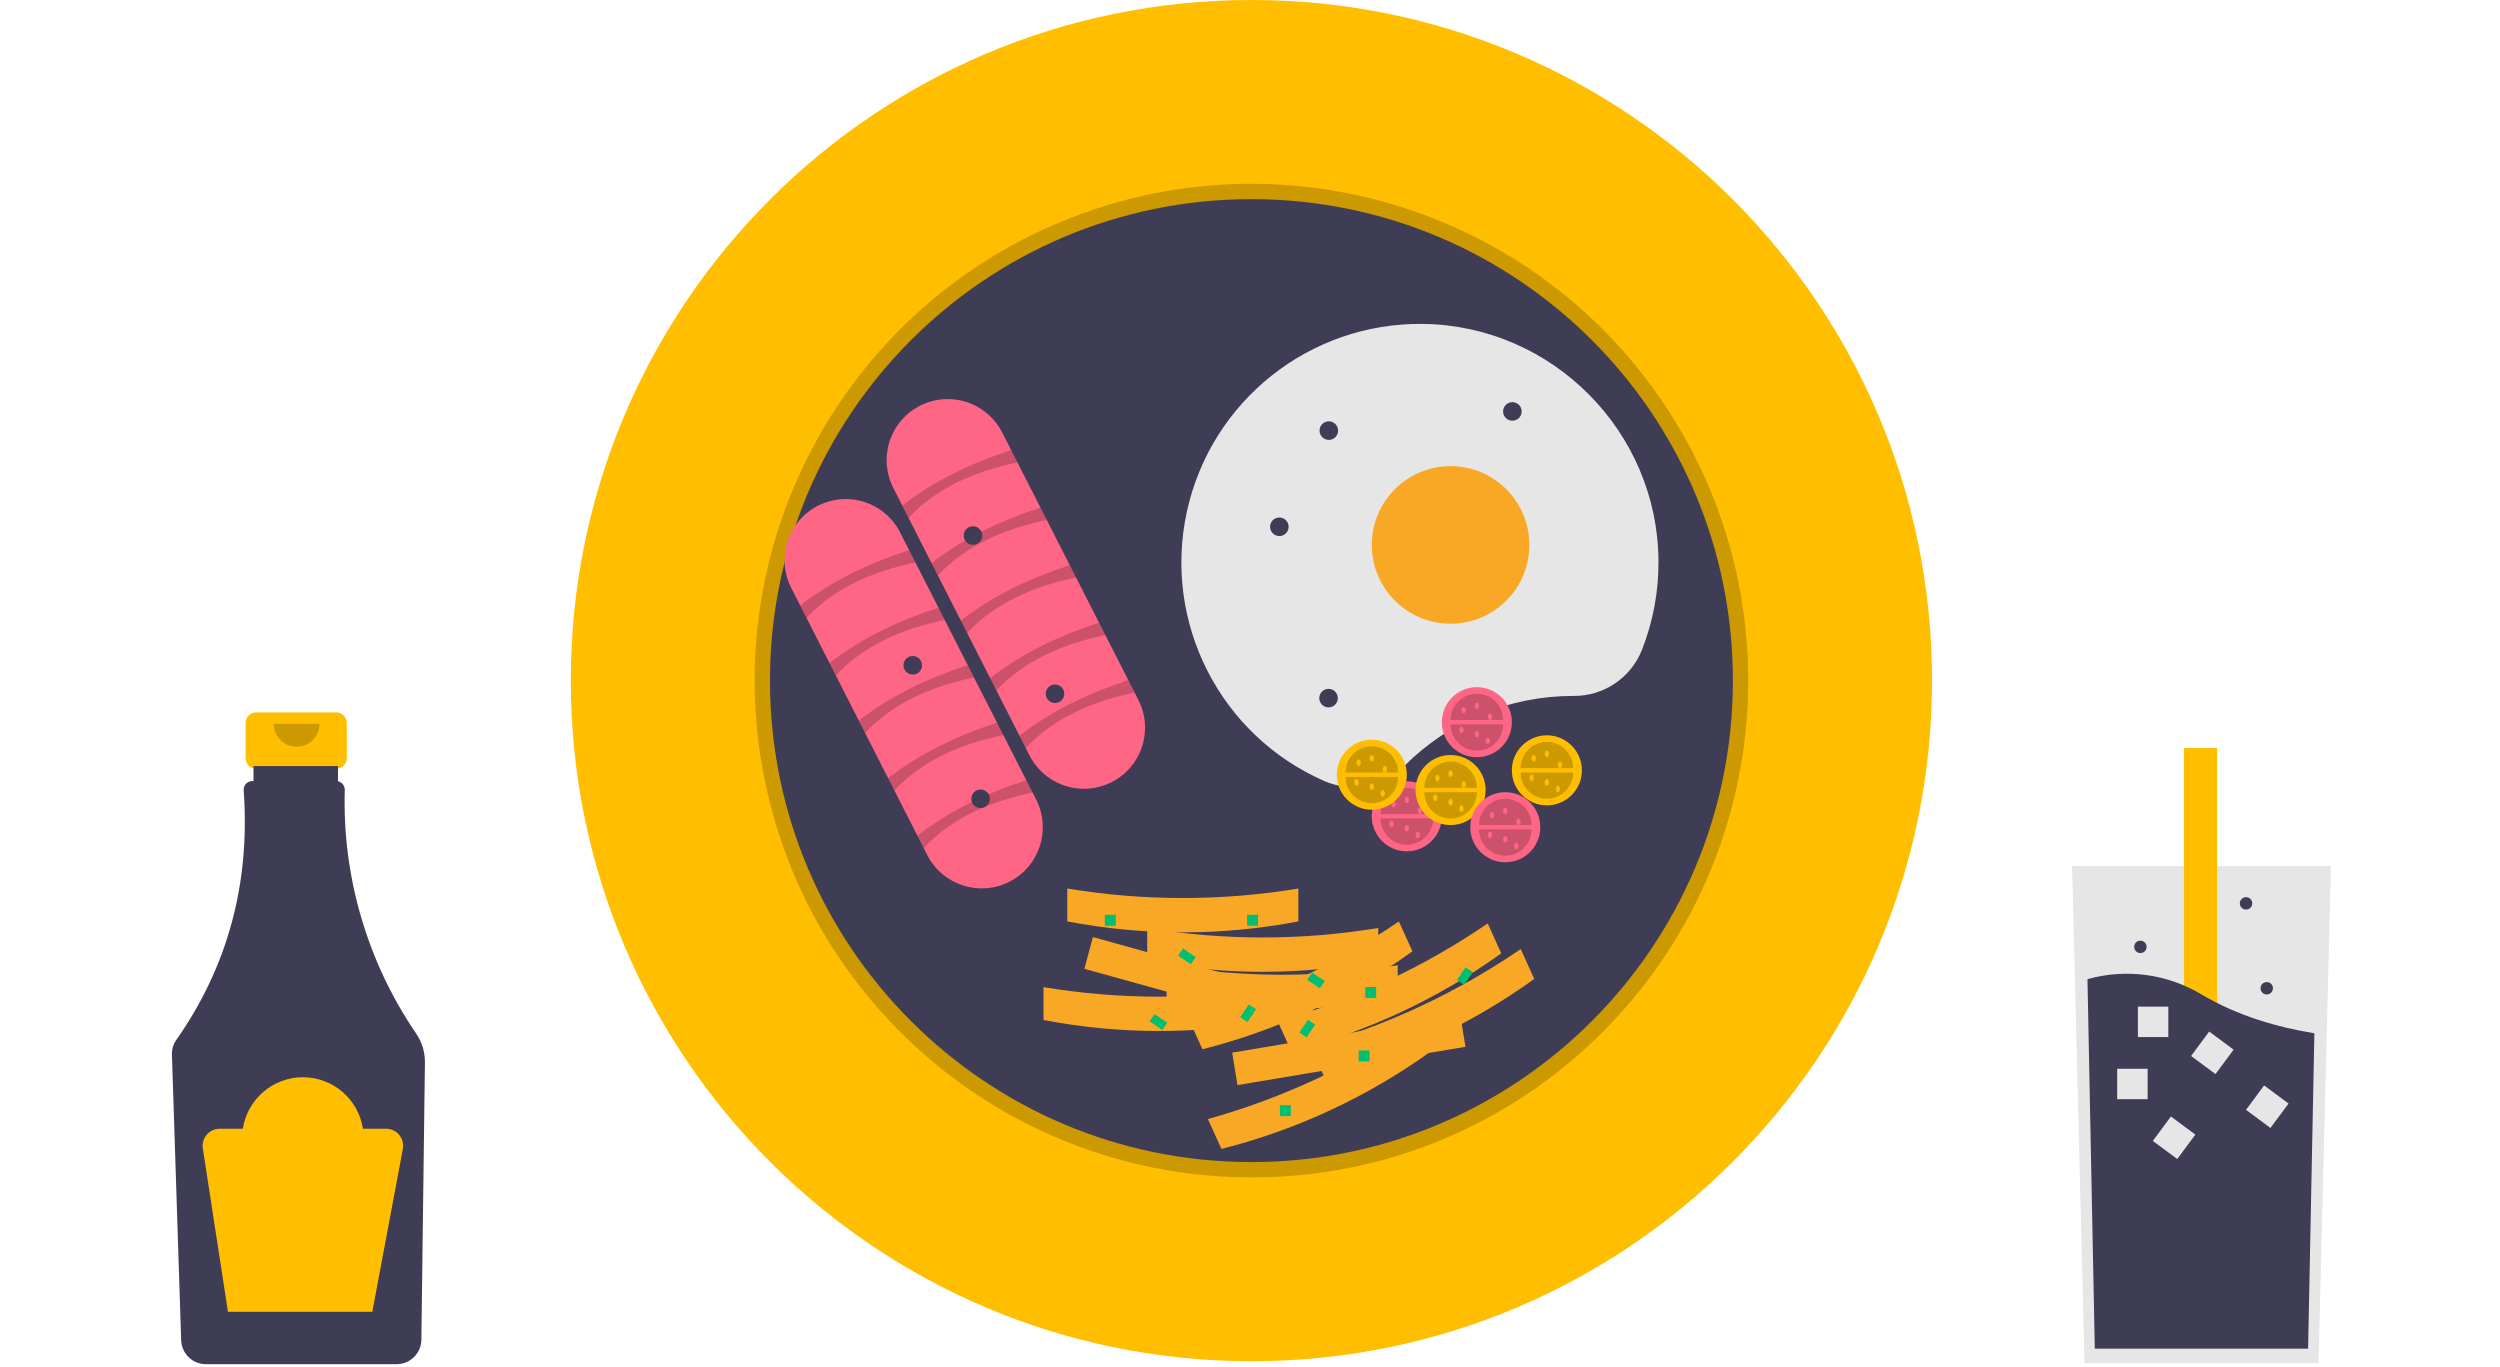
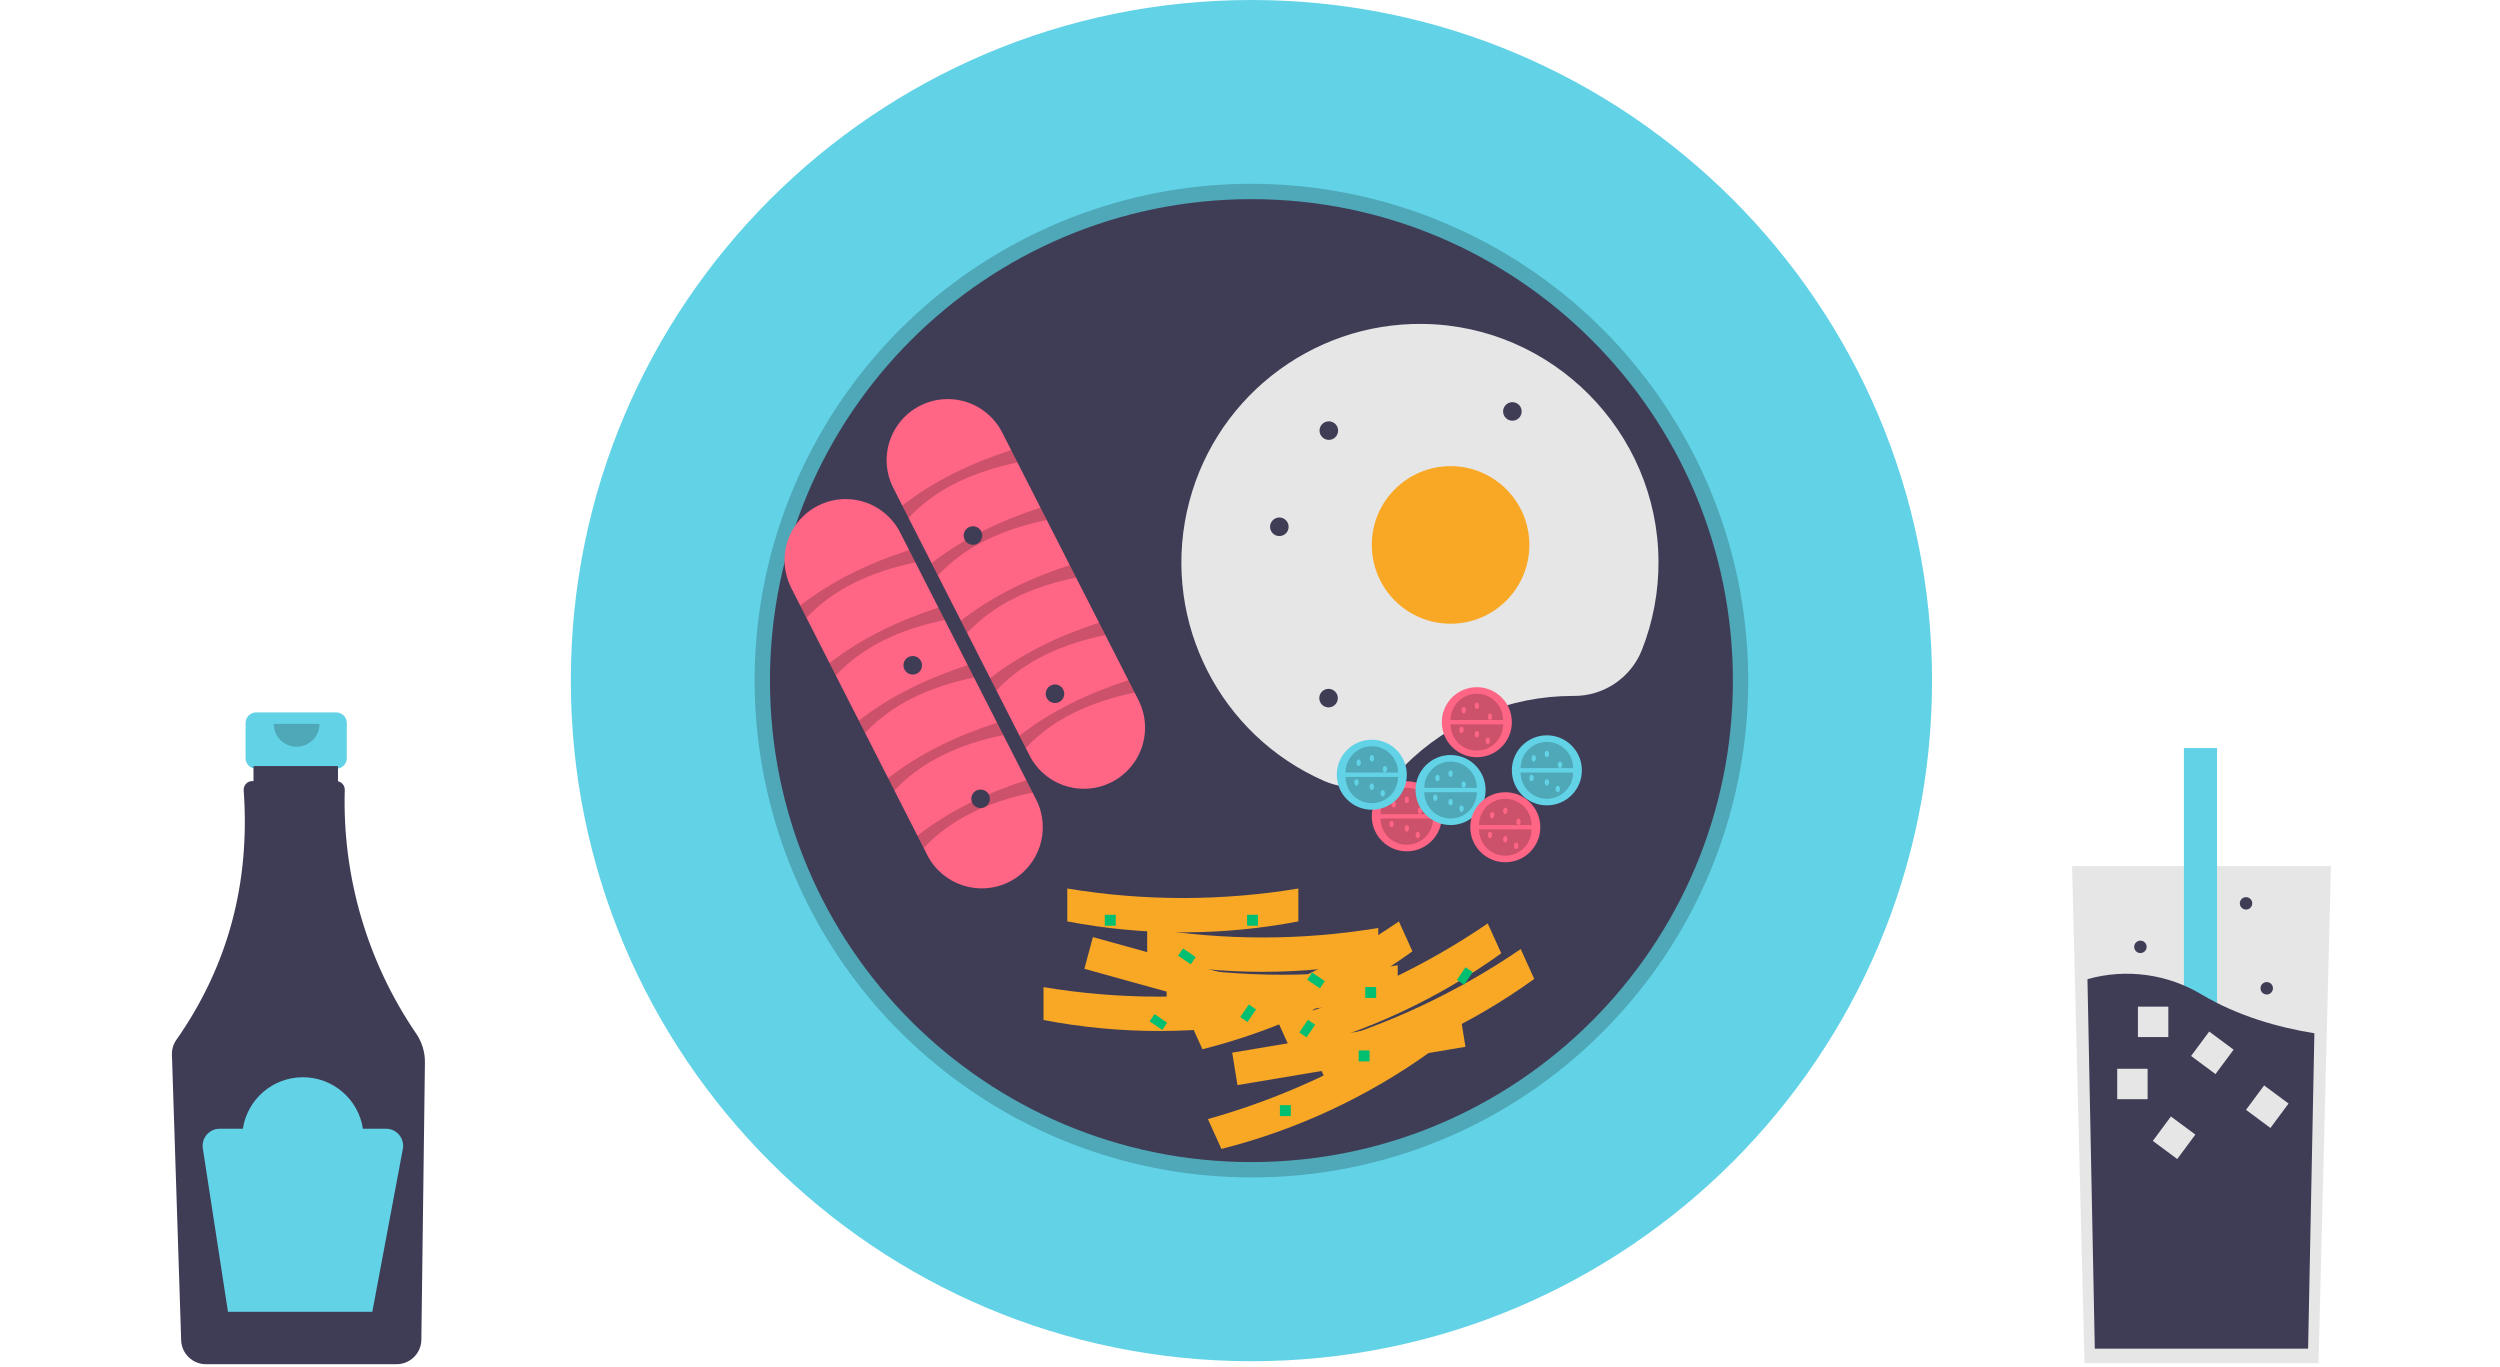
<svg xmlns="http://www.w3.org/2000/svg" data-name="Layer 1" width="888" height="485.489" viewBox="0 0 888 485.489">
-   <path d="M275.412,460.3H246.993a3.768,3.768,0,0,0-3.768,3.768v12.474a3.768,3.768,0,0,0,3.768,3.768h4.709V499h19V480.31h4.709a3.768,3.768,0,0,0,3.768-3.768V464.068A3.768,3.768,0,0,0,275.412,460.3Z" transform="translate(-156 -207.2555)" fill="#ffbf00" />
+   <path d="M275.412,460.3H246.993a3.768,3.768,0,0,0-3.768,3.768v12.474a3.768,3.768,0,0,0,3.768,3.768h4.709V499h19V480.31h4.709a3.768,3.768,0,0,0,3.768-3.768V464.068A3.768,3.768,0,0,0,275.412,460.3Z" transform="translate(-156 -207.2555)" fill="#62d2e6" />
  <path d="M303.877,574.461a146.105,146.105,0,0,1-25.418-86.624,3.081,3.081,0,0,0-2.405-3.075V479.372H246.039v5.315h-.414a3.08,3.08,0,0,0-3.067,3.308q3.547,49.442-23.954,88.677a8.487,8.487,0,0,0-1.536,5.144l3.282,101.518a8.788,8.788,0,0,0,8.713,8.482h67.887a8.791,8.791,0,0,0,8.718-8.632l1.265-98.566A17.789,17.789,0,0,0,303.877,574.461Z" transform="translate(-156 -207.2555)" fill="#3f3d56" />
  <path d="M269.488,464.365a8.129,8.129,0,0,1-16.258,0" transform="translate(-156 -207.2555)" opacity="0.2" />
-   <path d="M293.13,608.182h-8.221a21.576,21.576,0,0,0-42.649,0h-8.221a6.067,6.067,0,0,0-5.996,6.989l8.929,58.041h51.274l10.846-57.846A6.067,6.067,0,0,0,293.13,608.182Z" transform="translate(-156 -207.2555)" fill="#ffbf00" />
+   <path d="M293.13,608.182h-8.221a21.576,21.576,0,0,0-42.649,0h-8.221a6.067,6.067,0,0,0-5.996,6.989l8.929,58.041h51.274l10.846-57.846A6.067,6.067,0,0,0,293.13,608.182Z" transform="translate(-156 -207.2555)" fill="#62d2e6" />
  <polygon points="827.952 307.634 825.98 386.448 823.538 484.181 740.414 484.181 737.552 369.675 736 307.634 827.952 307.634" fill="#e6e6e6" />
-   <rect x="775.723" y="265.704" width="11.77" height="155.95" fill="#ffbf00" />
+   <rect x="775.723" y="265.704" width="11.77" height="155.95" fill="#62d2e6" />
  <path d="M978.067,574.275l-2.226,112.02H900.074l-2.608-131.244a51.634,51.634,0,0,1,40.827,5.615C950.952,568.154,965.173,572.184,978.067,574.275Z" transform="translate(-156 -207.2555)" fill="#3f3d56" />
  <rect x="752.031" y="379.63" width="10.8" height="10.8" fill="#e6e6e6" />
  <rect x="759.387" y="357.562" width="10.8" height="10.8" fill="#e6e6e6" />
  <rect x="936.424" y="575.816" width="10.8" height="10.8" transform="translate(375.5752 -653.9211) rotate(36.56259)" fill="#e6e6e6" />
  <rect x="955.937" y="594.951" width="10.8" height="10.8" transform="translate(390.8143 -661.7792) rotate(36.56259)" fill="#e6e6e6" />
  <rect x="922.834" y="605.986" width="10.8" height="10.8" transform="translate(390.873 -639.8885) rotate(36.56259)" fill="#e6e6e6" />
  <circle cx="805.148" cy="351.035" r="2.207" fill="#3f3d56" />
  <circle cx="760.275" cy="336.323" r="2.207" fill="#3f3d56" />
  <circle cx="797.792" cy="320.875" r="2.207" fill="#3f3d56" />
-   <circle cx="444.508" cy="241.754" r="241.754" fill="#ffbf00" />
+   <circle cx="444.508" cy="241.754" r="241.754" fill="#62d2e6" />
  <path d="M600.508,625.467a176.456,176.456,0,1,1,124.774-51.683A175.304,175.304,0,0,1,600.508,625.467Zm0-342.031c-91.298,0-165.574,74.276-165.574,165.574,0,91.298,74.276,165.574,165.574,165.574,91.298,0,165.574-74.277,165.574-165.574C766.082,357.711,691.806,283.435,600.508,283.435Z" transform="translate(-156 -207.2555)" opacity="0.2" />
  <circle cx="444.508" cy="241.754" r="171.016" fill="#3f3d56" />
  <path d="M473.327,380.627a21.704,21.704,0,1,1,38.681-19.698l48.316,94.878a21.704,21.704,0,1,1-38.681,19.698Z" transform="translate(-156 -207.2555)" fill="#ff6584" />
  <path d="M478.717,391.21l-2.23-4.379c11.129-8.647,24.198-15.007,38.681-19.698l2.23,4.379C501.722,374.776,488.386,380.817,478.717,391.21Z" transform="translate(-156 -207.2555)" opacity="0.2" />
  <path d="M489.123,411.645l-2.23-4.379c11.129-8.647,24.198-15.007,38.681-19.698l2.23,4.379C512.129,395.211,498.793,401.252,489.123,411.645Z" transform="translate(-156 -207.2555)" opacity="0.2" />
  <path d="M499.53,432.081l-2.23-4.379c11.129-8.647,24.198-15.007,38.681-19.698l2.23,4.379C522.535,415.647,509.199,421.688,499.53,432.081Z" transform="translate(-156 -207.2555)" opacity="0.2" />
  <path d="M509.936,452.516l-2.23-4.379c11.129-8.647,24.198-15.007,38.681-19.698l2.23,4.379C532.942,436.082,519.606,442.123,509.936,452.516Z" transform="translate(-156 -207.2555)" opacity="0.2" />
  <path d="M520.343,472.951l-2.23-4.379c11.129-8.647,24.198-15.007,38.681-19.698l2.23,4.379C543.349,456.517,530.013,462.558,520.343,472.951Z" transform="translate(-156 -207.2555)" opacity="0.2" />
  <path d="M437.079,416.146a21.704,21.704,0,1,1,38.681-19.698l48.316,94.878a21.704,21.704,0,0,1-38.681,19.698Z" transform="translate(-156 -207.2555)" fill="#ff6584" />
  <path d="M442.468,426.729l-2.23-4.379c11.129-8.647,24.198-15.007,38.681-19.698l2.23,4.379C465.474,410.295,452.138,416.336,442.468,426.729Z" transform="translate(-156 -207.2555)" opacity="0.2" />
  <path d="M452.875,447.164l-2.23-4.379c11.129-8.647,24.198-15.007,38.681-19.698l2.23,4.379C475.881,430.73,462.544,436.771,452.875,447.164Z" transform="translate(-156 -207.2555)" opacity="0.2" />
  <path d="M463.281,467.6l-2.23-4.379c11.129-8.647,24.198-15.007,38.681-19.698l2.23,4.379C486.287,451.166,472.951,457.207,463.281,467.6Z" transform="translate(-156 -207.2555)" opacity="0.2" />
  <path d="M473.688,488.035l-2.23-4.379c11.129-8.647,24.198-15.007,38.681-19.698l2.23,4.379C496.694,471.601,483.358,477.642,473.688,488.035Z" transform="translate(-156 -207.2555)" opacity="0.2" />
  <path d="M484.095,508.47l-2.23-4.379c11.129-8.647,24.198-15.007,38.681-19.698l2.23,4.379C507.1,492.036,493.764,498.077,484.095,508.47Z" transform="translate(-156 -207.2555)" opacity="0.2" />
  <path d="M714.778,454.451l.153 0a25.888,25.888,0,0,0,24.239-16.236,84.503,84.503,0,0,0,5.923-31.694c-.271-45.911-37.622-83.575-83.529-84.21a84.744,84.744,0,0,0-35.277,162.32,25.667,25.667,0,0,0,28.506-5.286A84.458,84.458,0,0,1,714.778,454.451Z" transform="translate(-156 -207.2555)" fill="#e6e6e6" />
  <circle cx="515.246" cy="193.559" r="27.984" fill="#f9a825" />
  <circle cx="454.426" cy="187.115" r="3.297" fill="#3f3d56" />
  <circle cx="345.598" cy="190.225" r="3.297" fill="#3f3d56" />
  <circle cx="471.996" cy="152.949" r="3.297" fill="#3f3d56" />
  <circle cx="471.902" cy="247.973" r="3.297" fill="#3f3d56" />
  <circle cx="537.199" cy="146.141" r="3.297" fill="#3f3d56" />
  <circle cx="324.207" cy="236.313" r="3.297" fill="#3f3d56" />
  <circle cx="348.305" cy="283.731" r="3.297" fill="#3f3d56" />
  <circle cx="499.7" cy="289.949" r="12.438" fill="#ff6584" />
  <path d="M665.028,497.982a9.328,9.328,0,0,1-18.656,0" transform="translate(-156 -207.2555)" opacity="0.2" />
  <path d="M646.371,496.428a9.328,9.328,0,0,1,18.656,0" transform="translate(-156 -207.2555)" opacity="0.2" />
  <ellipse cx="495.035" cy="285.674" rx="0.777" ry="1.166" fill="#ff6584" />
  <ellipse cx="499.7" cy="284.119" rx="0.777" ry="1.166" fill="#ff6584" />
  <ellipse cx="499.7" cy="294.225" rx="0.777" ry="1.166" fill="#ff6584" />
  <ellipse cx="504.364" cy="288.006" rx="0.777" ry="1.166" fill="#ff6584" />
  <ellipse cx="503.586" cy="296.557" rx="0.777" ry="1.166" fill="#ff6584" />
  <ellipse cx="494.258" cy="292.67" rx="0.777" ry="1.166" fill="#ff6584" />
  <circle cx="524.575" cy="256.524" r="12.438" fill="#ff6584" />
  <path d="M689.903,464.556a9.328,9.328,0,0,1-18.656,0" transform="translate(-156 -207.2555)" opacity="0.2" />
  <path d="M671.246,463.002a9.328,9.328,0,0,1,18.656,0" transform="translate(-156 -207.2555)" opacity="0.2" />
  <ellipse cx="519.91" cy="252.248" rx="0.777" ry="1.166" fill="#ff6584" />
  <ellipse cx="524.575" cy="250.693" rx="0.777" ry="1.166" fill="#ff6584" />
  <ellipse cx="524.575" cy="260.799" rx="0.777" ry="1.166" fill="#ff6584" />
  <ellipse cx="529.239" cy="254.58" rx="0.777" ry="1.166" fill="#ff6584" />
  <ellipse cx="528.461" cy="263.131" rx="0.777" ry="1.166" fill="#ff6584" />
  <ellipse cx="519.133" cy="259.244" rx="0.777" ry="1.166" fill="#ff6584" />
-   <circle cx="549.45" cy="273.625" r="12.438" fill="#ffbf00" />
+   <circle cx="549.45" cy="273.625" r="12.438" fill="#62d2e6" />
  <path d="M714.778,481.658a9.328,9.328,0,0,1-18.656,0" transform="translate(-156 -207.2555)" opacity="0.2" />
  <path d="M696.121,480.103a9.328,9.328,0,0,1,18.656,0" transform="translate(-156 -207.2555)" opacity="0.2" />
-   <ellipse cx="544.785" cy="269.35" rx="0.777" ry="1.166" fill="#ffbf00" />
-   <ellipse cx="549.45" cy="267.795" rx="0.777" ry="1.166" fill="#ffbf00" />
-   <ellipse cx="549.45" cy="277.901" rx="0.777" ry="1.166" fill="#ffbf00" />
-   <ellipse cx="554.114" cy="271.682" rx="0.777" ry="1.166" fill="#ffbf00" />
-   <ellipse cx="553.336" cy="280.233" rx="0.777" ry="1.166" fill="#ffbf00" />
-   <ellipse cx="544.008" cy="276.346" rx="0.777" ry="1.166" fill="#ffbf00" />
-   <circle cx="487.262" cy="275.18" r="12.438" fill="#ffbf00" />
+   <ellipse cx="544.785" cy="269.35" rx="0.777" ry="1.166" fill="#62d2e6" />
+   <ellipse cx="549.45" cy="267.795" rx="0.777" ry="1.166" fill="#62d2e6" />
+   <ellipse cx="549.45" cy="277.901" rx="0.777" ry="1.166" fill="#62d2e6" />
+   <ellipse cx="554.114" cy="271.682" rx="0.777" ry="1.166" fill="#62d2e6" />
+   <ellipse cx="553.336" cy="280.233" rx="0.777" ry="1.166" fill="#62d2e6" />
+   <ellipse cx="544.008" cy="276.346" rx="0.777" ry="1.166" fill="#62d2e6" />
+   <circle cx="487.262" cy="275.18" r="12.438" fill="#62d2e6" />
  <path d="M652.59,483.213a9.328,9.328,0,0,1-18.656,0" transform="translate(-156 -207.2555)" opacity="0.2" />
  <path d="M633.934,481.658a9.328,9.328,0,0,1,18.656,0" transform="translate(-156 -207.2555)" opacity="0.2" />
-   <ellipse cx="482.598" cy="270.904" rx="0.777" ry="1.166" fill="#ffbf00" />
-   <ellipse cx="487.262" cy="269.35" rx="0.777" ry="1.166" fill="#ffbf00" />
-   <ellipse cx="487.262" cy="279.455" rx="0.777" ry="1.166" fill="#ffbf00" />
-   <ellipse cx="491.926" cy="273.236" rx="0.777" ry="1.166" fill="#ffbf00" />
-   <ellipse cx="491.149" cy="281.787" rx="0.777" ry="1.166" fill="#ffbf00" />
-   <ellipse cx="481.821" cy="277.901" rx="0.777" ry="1.166" fill="#ffbf00" />
-   <circle cx="515.246" cy="280.621" r="12.438" fill="#ffbf00" />
+   <ellipse cx="482.598" cy="270.904" rx="0.777" ry="1.166" fill="#62d2e6" />
+   <ellipse cx="487.262" cy="269.35" rx="0.777" ry="1.166" fill="#62d2e6" />
+   <ellipse cx="487.262" cy="279.455" rx="0.777" ry="1.166" fill="#62d2e6" />
+   <ellipse cx="491.926" cy="273.236" rx="0.777" ry="1.166" fill="#62d2e6" />
+   <ellipse cx="491.149" cy="281.787" rx="0.777" ry="1.166" fill="#62d2e6" />
+   <ellipse cx="481.821" cy="277.901" rx="0.777" ry="1.166" fill="#62d2e6" />
+   <circle cx="515.246" cy="280.621" r="12.438" fill="#62d2e6" />
  <path d="M680.575,488.654a9.328,9.328,0,1,1-18.656,0" transform="translate(-156 -207.2555)" opacity="0.2" />
  <path d="M661.918,487.099a9.328,9.328,0,1,1,18.656,0" transform="translate(-156 -207.2555)" opacity="0.2" />
-   <ellipse cx="510.582" cy="276.346" rx="0.777" ry="1.166" fill="#ffbf00" />
-   <ellipse cx="515.246" cy="274.791" rx="0.777" ry="1.166" fill="#ffbf00" />
-   <ellipse cx="515.246" cy="284.897" rx="0.777" ry="1.166" fill="#ffbf00" />
-   <ellipse cx="519.91" cy="278.678" rx="0.777" ry="1.166" fill="#ffbf00" />
-   <ellipse cx="519.133" cy="287.229" rx="0.777" ry="1.166" fill="#ffbf00" />
-   <ellipse cx="509.805" cy="283.342" rx="0.777" ry="1.166" fill="#ffbf00" />
+   <ellipse cx="510.582" cy="276.346" rx="0.777" ry="1.166" fill="#62d2e6" />
+   <ellipse cx="515.246" cy="274.791" rx="0.777" ry="1.166" fill="#62d2e6" />
+   <ellipse cx="515.246" cy="284.897" rx="0.777" ry="1.166" fill="#62d2e6" />
+   <ellipse cx="519.91" cy="278.678" rx="0.777" ry="1.166" fill="#62d2e6" />
+   <ellipse cx="519.133" cy="287.229" rx="0.777" ry="1.166" fill="#62d2e6" />
+   <ellipse cx="509.805" cy="283.342" rx="0.777" ry="1.166" fill="#62d2e6" />
  <circle cx="534.68" cy="293.836" r="12.438" fill="#ff6584" />
  <path d="M700.008,501.869a9.328,9.328,0,1,1-18.656,0" transform="translate(-156 -207.2555)" opacity="0.2" />
  <path d="M681.352,500.314a9.328,9.328,0,1,1,18.656,0" transform="translate(-156 -207.2555)" opacity="0.2" />
  <ellipse cx="530.016" cy="289.561" rx="0.777" ry="1.166" fill="#ff6584" />
  <ellipse cx="534.68" cy="288.006" rx="0.777" ry="1.166" fill="#ff6584" />
  <ellipse cx="534.68" cy="298.111" rx="0.777" ry="1.166" fill="#ff6584" />
  <ellipse cx="539.344" cy="291.893" rx="0.777" ry="1.166" fill="#ff6584" />
  <ellipse cx="538.567" cy="300.443" rx="0.777" ry="1.166" fill="#ff6584" />
  <ellipse cx="529.239" cy="296.557" rx="0.777" ry="1.166" fill="#ff6584" />
  <circle cx="374.734" cy="246.418" r="3.297" fill="#3f3d56" />
  <polygon points="464.345 366.08 385.17 344.123 388.203 332.857 467.378 354.815 464.345 366.08" fill="#f9a825" />
  <path d="M608.738,569.57a218.268,218.268,0,0,1-82.078,0V557.892a250.991,250.991,0,0,0,82.078,0Z" transform="translate(-156 -207.2555)" fill="#f9a825" />
  <path d="M617.176,534.536a218.268,218.268,0,0,1-82.078,0V522.857a250.992,250.992,0,0,0,82.078,0Z" transform="translate(-156 -207.2555)" fill="#f9a825" />
  <path d="M645.558,548.549a218.268,218.268,0,0,1-82.078,0v-11.678a250.992,250.992,0,0,0,82.078,0Z" transform="translate(-156 -207.2555)" fill="#f9a825" />
  <path d="M652.462,561.785a218.268,218.268,0,0,1-82.078,0v-11.678a250.992,250.992,0,0,0,82.078,0Z" transform="translate(-156 -207.2555)" fill="#f9a825" />
  <polygon points="520.531 371.824 439.554 385.426 437.676 373.904 518.652 360.302 520.531 371.824" fill="#f9a825" />
  <path d="M664.435,580.577a219.97,219.97,0,0,1-74.58,34.784l-4.804-10.612a252.954,252.954,0,0,0,74.58-34.784Z" transform="translate(-156 -207.2555)" fill="#f9a825" />
  <path d="M657.689,545.166a219.97,219.97,0,0,1-74.58,34.784l-4.804-10.612a252.954,252.954,0,0,0,74.58-34.784Z" transform="translate(-156 -207.2555)" fill="#f9a825" />
  <path d="M689.243,545.872a219.97,219.97,0,0,1-74.58,34.784l-4.804-10.612a252.955,252.955,0,0,0,74.58-34.784Z" transform="translate(-156 -207.2555)" fill="#f9a825" />
  <path d="M700.962,554.972a219.97,219.97,0,0,1-74.58,34.784L621.577,579.145a252.954,252.954,0,0,0,74.58-34.784Z" transform="translate(-156 -207.2555)" fill="#f9a825" />
  <rect x="442.953" y="324.93" width="3.887" height="3.887" fill="#00bf71" />
  <rect x="454.614" y="392.559" width="3.887" height="3.887" fill="#00bf71" />
  <rect x="392.426" y="324.93" width="3.887" height="3.887" fill="#00bf71" />
  <rect x="482.598" y="373.125" width="3.887" height="3.887" fill="#00bf71" />
  <rect x="484.93" y="350.582" width="3.887" height="3.887" fill="#00bf71" />
  <rect x="574.856" y="545.4" width="5.441" height="3.109" transform="translate(250.708 -437.1907) rotate(34.15572)" fill="#00bf71" />
  <rect x="620.719" y="553.951" width="5.441" height="3.109" transform="translate(263.4195 -461.4654) rotate(34.15572)" fill="#00bf71" />
  <rect x="564.75" y="568.721" width="5.441" height="3.109" transform="translate(262.058 -427.4946) rotate(34.15572)" fill="#00bf71" />
  <rect x="596.621" y="565.611" width="5.441" height="3.109" transform="translate(1249.177 182.3778) rotate(124.1557)" fill="#00bf71" />
  <rect x="617.61" y="571.053" width="5.441" height="3.109" transform="translate(1286.452 173.5061) rotate(124.1557)" fill="#00bf71" />
  <rect x="673.578" y="552.396" width="5.441" height="3.109" transform="matrix(-0.56144, 0.82751, -0.82751, -0.56144, 1358.406, 98.06043)" fill="#00bf71" />
</svg>
